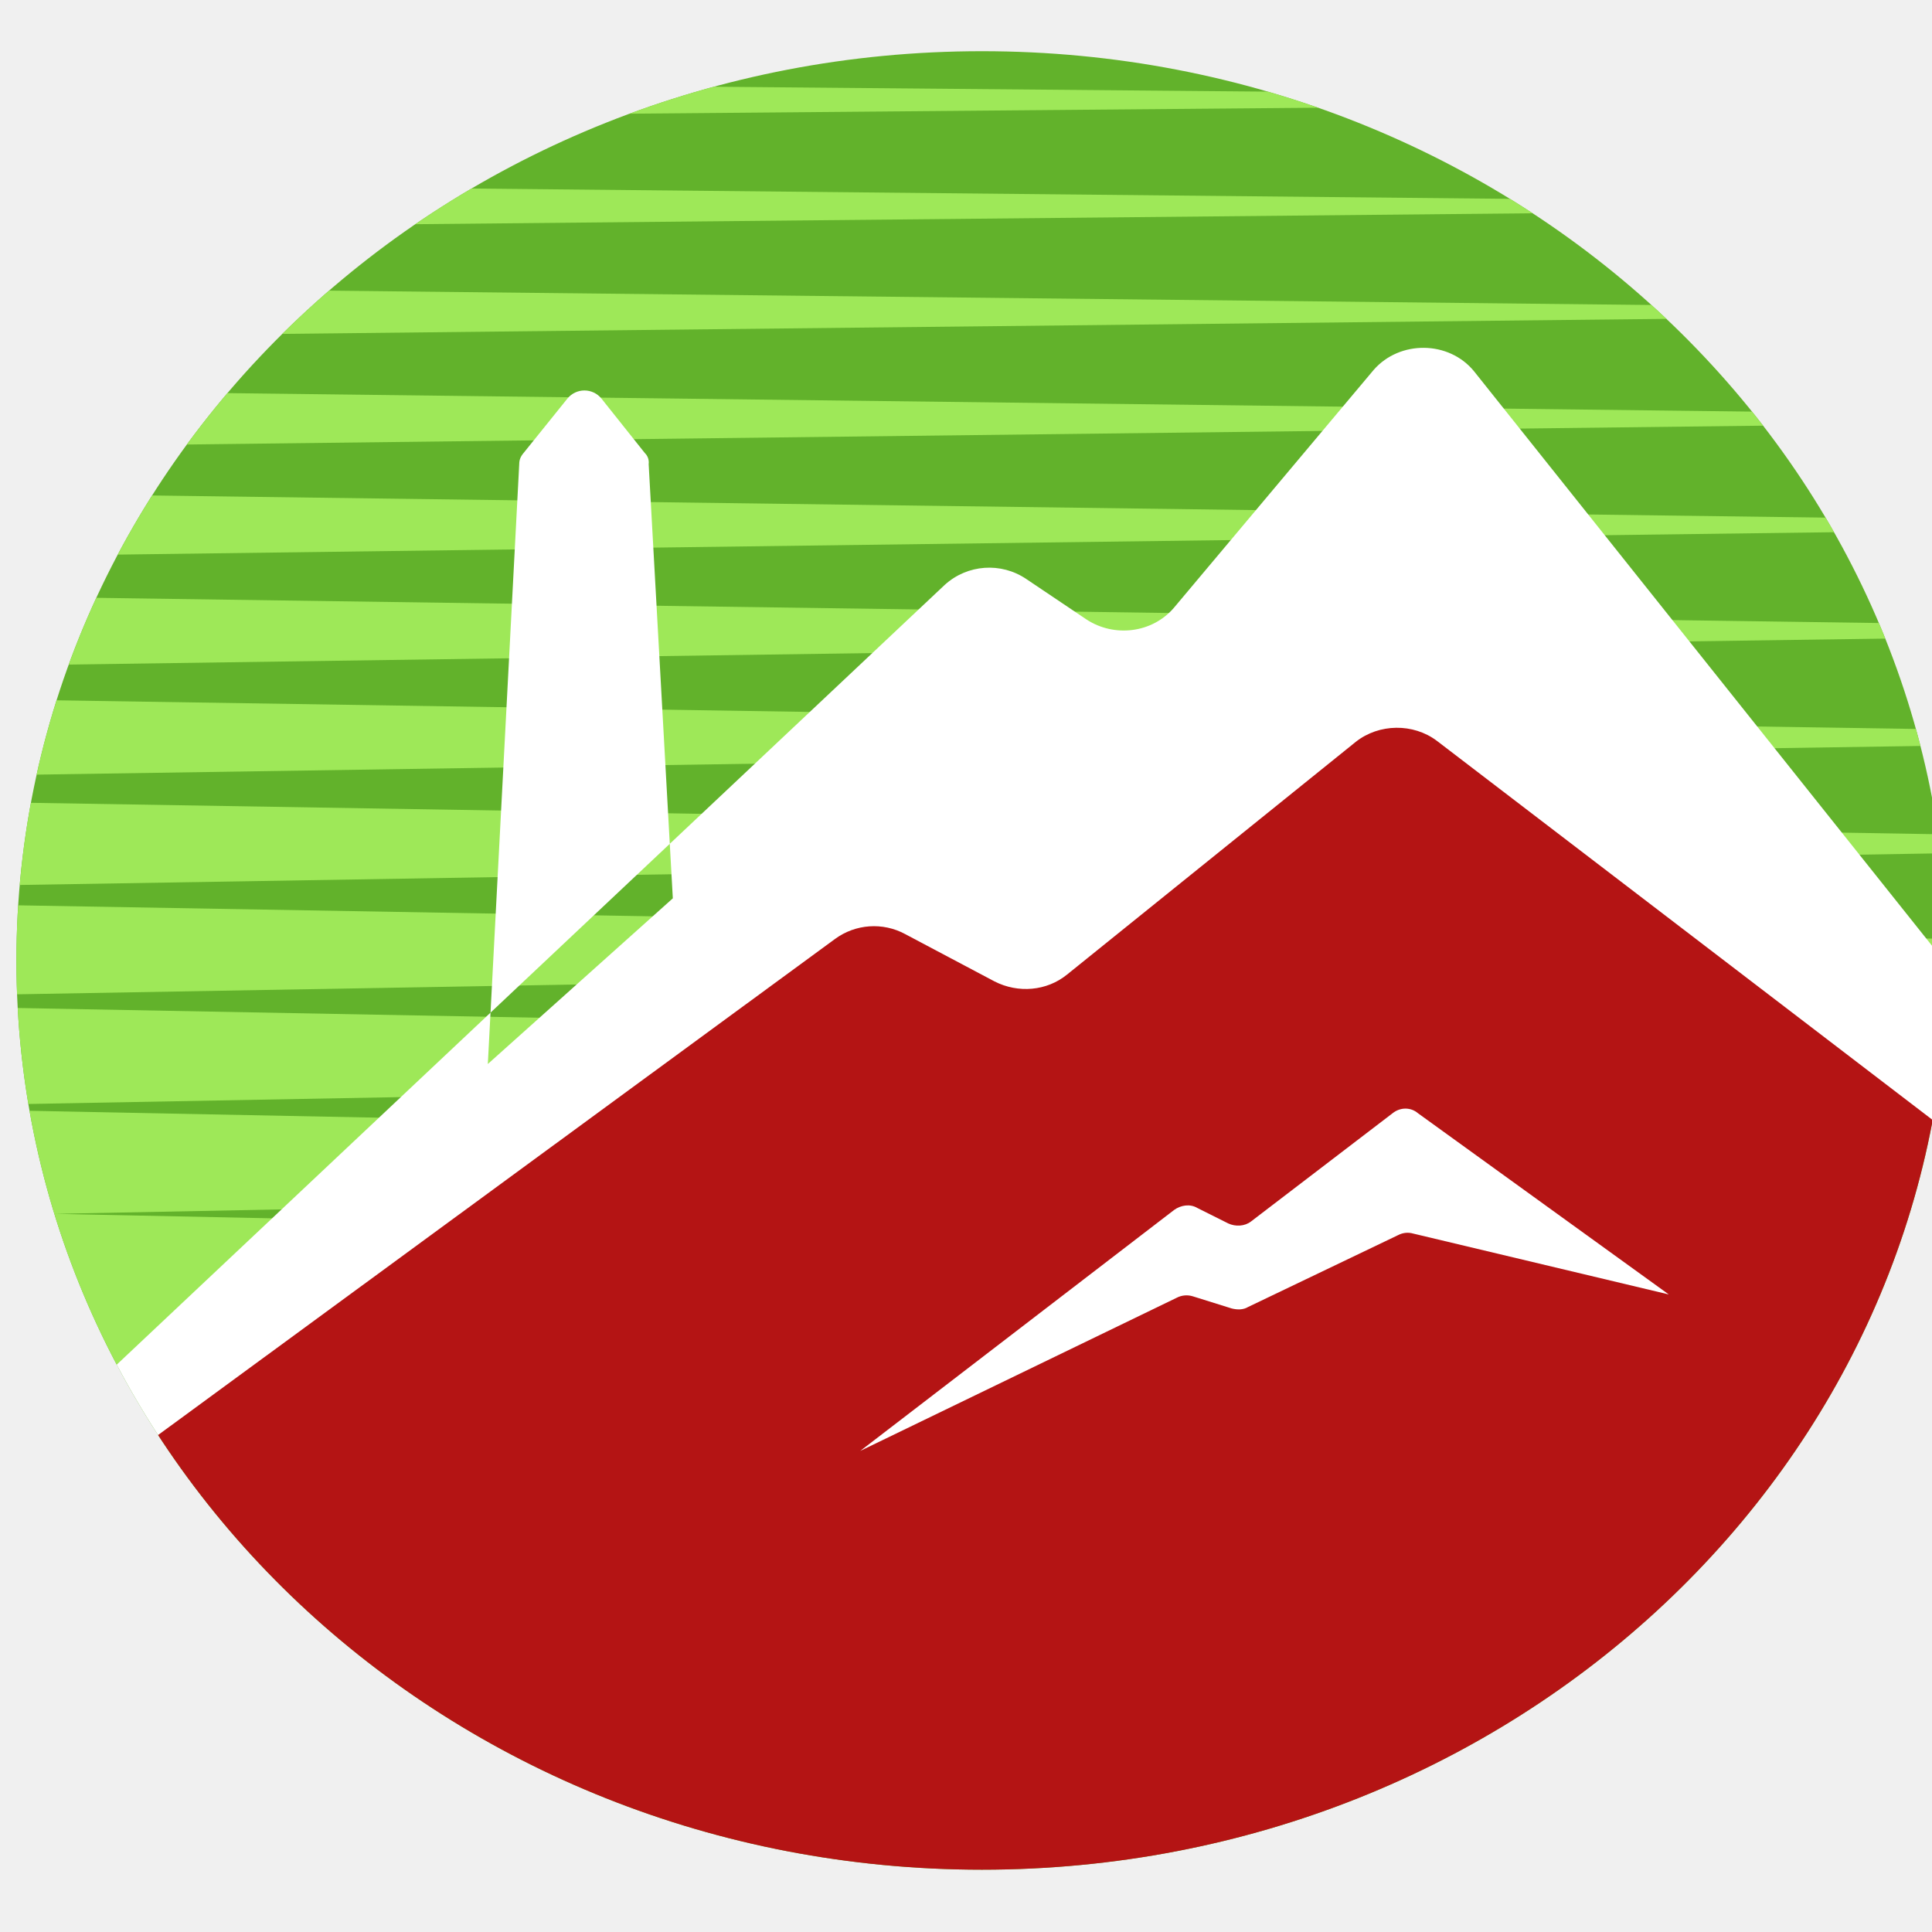
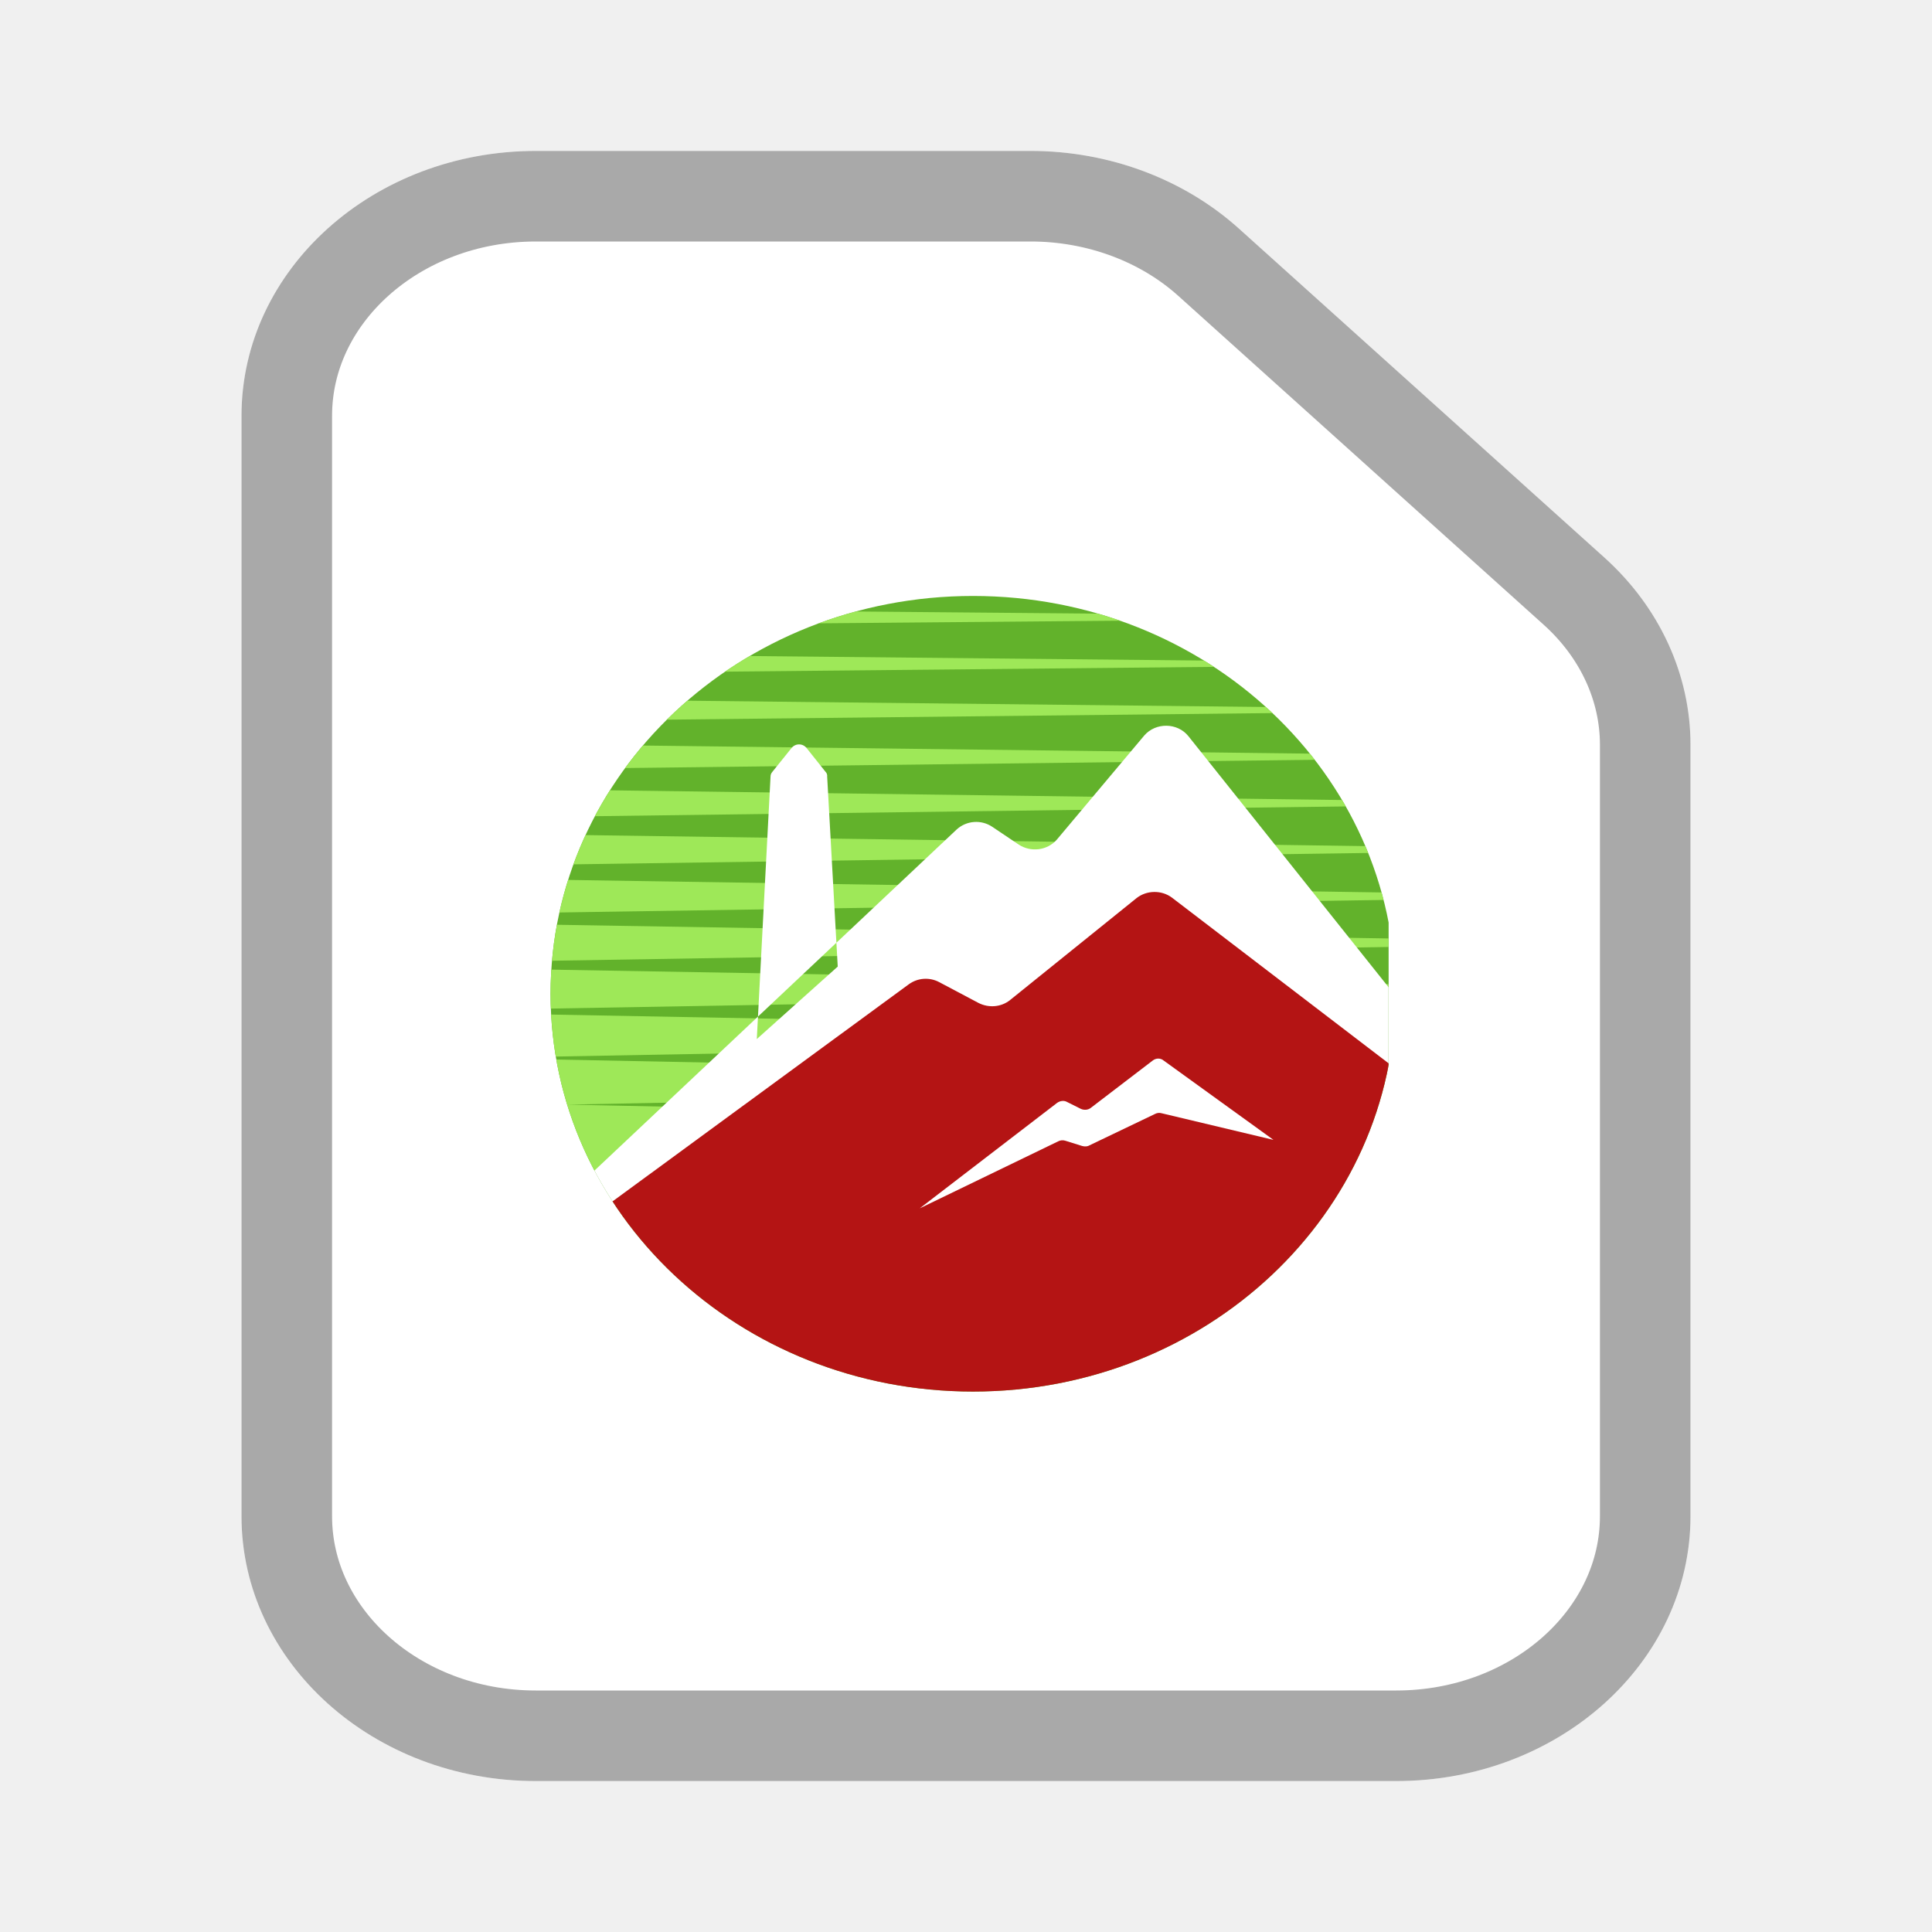
- <svg xmlns="http://www.w3.org/2000/svg" width="40" height="40" fill="none" viewBox="0 0 40 40">
-   <g clip-path="url(#clip0_7254_610)">
-     <path fill="#62b22b" d="M40.32 19.89c0 10.4-8.95 18.82-19.99 18.82C9.28 38.71.34 30.28.34 19.89.34 9.48 9.3 1.06 20.33 1.06c11.05 0 19.99 8.42 19.99 18.83" />
-     <mask id="mask0_7254_610" width="41" height="38" x="0" y="1" maskUnits="userSpaceOnUse" style="mask-type:luminance">
-       <path fill="#fff" d="M40.32 19.89c0 10.4-8.95 18.82-19.99 18.82C9.28 38.71.34 30.28.34 19.89.34 9.48 9.3 1.06 20.33 1.06c11.05 0 19.99 8.42 19.99 18.83" />
-     </mask>
-     <g mask="url(#mask0_7254_610)">
-       <path fill="#9ee858" d="m-9.55 1.58 55.22.49-55.22.48m.92 1.17 55.24.55-55.24.54m.92 1.05 55.24.6-55.24.6m.92.94 55.24.67-55.24.66m.94.81 55.22.73-55.22.72m.92.69 55.22.78-55.22.79m.92.57 55.24.85-55.24.84m.92.45 55.24.91-55.24.91m.94.32 55.22.96-55.22.97m.92.21 55.22 1.03-55.22 1.02m.92.09 55.23 1.09-55.23 1.09m.92-.04 55.23 1.15L.61 27.41m.93-.15 55.22 1.22-55.22 1.2m.93-.28 55.22 1.27-55.22 1.26m.92-.39 55.23 1.33L3.39 34.2m.92-.51 55.23 1.39-55.23 1.38m.92-.63 55.23 1.44-55.23 1.44" />
-       <path fill="#b41414" d="m-3.82 34.899 31.85-24.47 13.79 14.16-9.47 14.38H-3.82" />
-       <path fill="#fff" d="m13.35 9.379-.9-1.13a.454.454 0 0 0-.7 0l-.91 1.13c-.06.07-.09.14-.09.23l-.65 12.42 3.83-3.43-.5-8.99a.27.27 0 0 0-.08-.23m34 19.42-17.6-13.46c-.49-.37-1.2-.36-1.68.02l-5.98 4.82c-.42.34-1.01.39-1.5.14l-1.85-.98a1.36 1.36 0 0 0-1.45.1l-24.85 18.21 27.12-25.54a1.37 1.37 0 0 1 1.69-.12l1.25.84c.57.37 1.35.28 1.8-.24l4.14-4.93c.54-.62 1.56-.61 2.08.03" />
-     </g>
-     <path fill="#fff" d="m17.81 30.04 6.5-4.99c.14-.1.33-.13.48-.04l.64.32c.15.07.34.06.47-.04l2.93-2.24c.16-.13.38-.13.53 0l5.19 3.75-5.29-1.26a.42.42 0 0 0-.31.03l-3.11 1.49c-.1.06-.22.06-.34.03l-.8-.25a.44.44 0 0 0-.34.03" />
-   </g>
+ <svg xmlns="http://www.w3.org/2000/svg" width="64" height="64" fill="none" viewBox="0 0 64 64">
  <defs>
-     <clipPath id="clip0_7254_610">
-       <path fill="#fff" d="M0 0h40v40H0z" />
+     <clipPath id="card">
+       <path d="M17.75 5C12.365 5 8 8.929 8 13.775V50.225C8 55.071 12.365 59 17.75 59H46.25C51.635 59 56 55.071 56 50.225V24.671C56 22.344 54.973 20.112 53.144 18.466L41.038 7.57C39.209 5.925 36.729 5 34.144 5H17.75Z" />
    </clipPath>
  </defs>
+   <g clip-path="url(#card)">
+     <path fill="#FFFFFF" d="M7 4h50v56H7z" />
+     <svg x="18" y="19" width="28" height="28" viewBox="0 0 40 40">
+       <g clip-path="url(#lvainah_clip0_7254_610)">
+         <path fill="#62b22b" d="M40.32 19.89c0 10.4-8.95 18.82-19.99 18.82C9.28 38.71.34 30.28.34 19.89.34 9.48 9.3 1.06 20.33 1.06c11.05 0 19.99 8.42 19.99 18.83" />
+         <mask id="lvainah_mask0_7254_610" width="41" height="38" x="0" y="1" maskUnits="userSpaceOnUse" style="mask-type:luminance">
+           <path fill="#fff" d="M40.32 19.89c0 10.4-8.95 18.82-19.99 18.82C9.28 38.71.34 30.28.34 19.89.34 9.48 9.3 1.06 20.33 1.06c11.05 0 19.99 8.42 19.99 18.83" />
+         </mask>
+         <g mask="url(#lvainah_mask0_7254_610)">
+           <path fill="#9ee858" d="m-9.55 1.58 55.22.49-55.22.48m.92 1.17 55.24.55-55.24.54m.92 1.05 55.24.6-55.24.6m.92.94 55.24.67-55.24.66m.94.81 55.22.73-55.22.72m.92.69 55.22.78-55.22.79m.92.57 55.24.85-55.24.84m.92.45 55.24.91-55.24.91m.94.32 55.22.96-55.22.97m.92.21 55.22 1.03-55.22 1.02m.92.09 55.23 1.09-55.23 1.09m.92-.04 55.23 1.15L.61 27.41m.93-.15 55.22 1.22-55.22 1.2m.93-.28 55.22 1.27-55.22 1.26m.92-.39 55.23 1.33L3.39 34.2m.92-.51 55.23 1.39-55.23 1.38m.92-.63 55.23 1.44-55.23 1.44" />
+           <path fill="#b41414" d="m-3.82 34.899 31.85-24.47 13.79 14.16-9.47 14.38H-3.82" />
+           <path fill="#fff" d="m13.35 9.379-.9-1.13a.454.454 0 0 0-.7 0l-.91 1.13c-.06.07-.09.14-.09.23l-.65 12.42 3.83-3.43-.5-8.99a.27.27 0 0 0-.08-.23m34 19.42-17.6-13.46c-.49-.37-1.2-.36-1.68.02l-5.98 4.82c-.42.34-1.01.39-1.5.14l-1.85-.98a1.36 1.36 0 0 0-1.45.1l-24.85 18.21 27.12-25.54a1.37 1.37 0 0 1 1.69-.12l1.25.84c.57.37 1.35.28 1.8-.24l4.14-4.93c.54-.62 1.56-.61 2.08.03" />
+         </g>
+         <path fill="#fff" d="m17.81 30.04 6.5-4.99c.14-.1.33-.13.48-.04l.64.32c.15.07.34.06.47-.04l2.93-2.24c.16-.13.38-.13.53 0l5.19 3.75-5.29-1.26a.42.42 0 0 0-.31.03l-3.11 1.49c-.1.06-.22.06-.34.03l-.8-.25a.44.44 0 0 0-.34.03" />
+       </g>
+       <defs>
+         <clipPath id="lvainah_clip0_7254_610">
+           <path fill="#fff" d="M0 0h40v40H0z" />
+         </clipPath>
+       </defs>
+     </svg>
+     <path stroke="#A9A9A9" stroke-width="6" d="M17.75 5C12.365 5 8 8.929 8 13.775V50.225C8 55.071 12.365 59 17.75 59H46.25C51.635 59 56 55.071 56 50.225V24.671C56 22.344 54.973 20.112 53.144 18.466L41.038 7.57C39.209 5.925 36.729 5 34.144 5H17.75Z" />
+   </g>
</svg>
